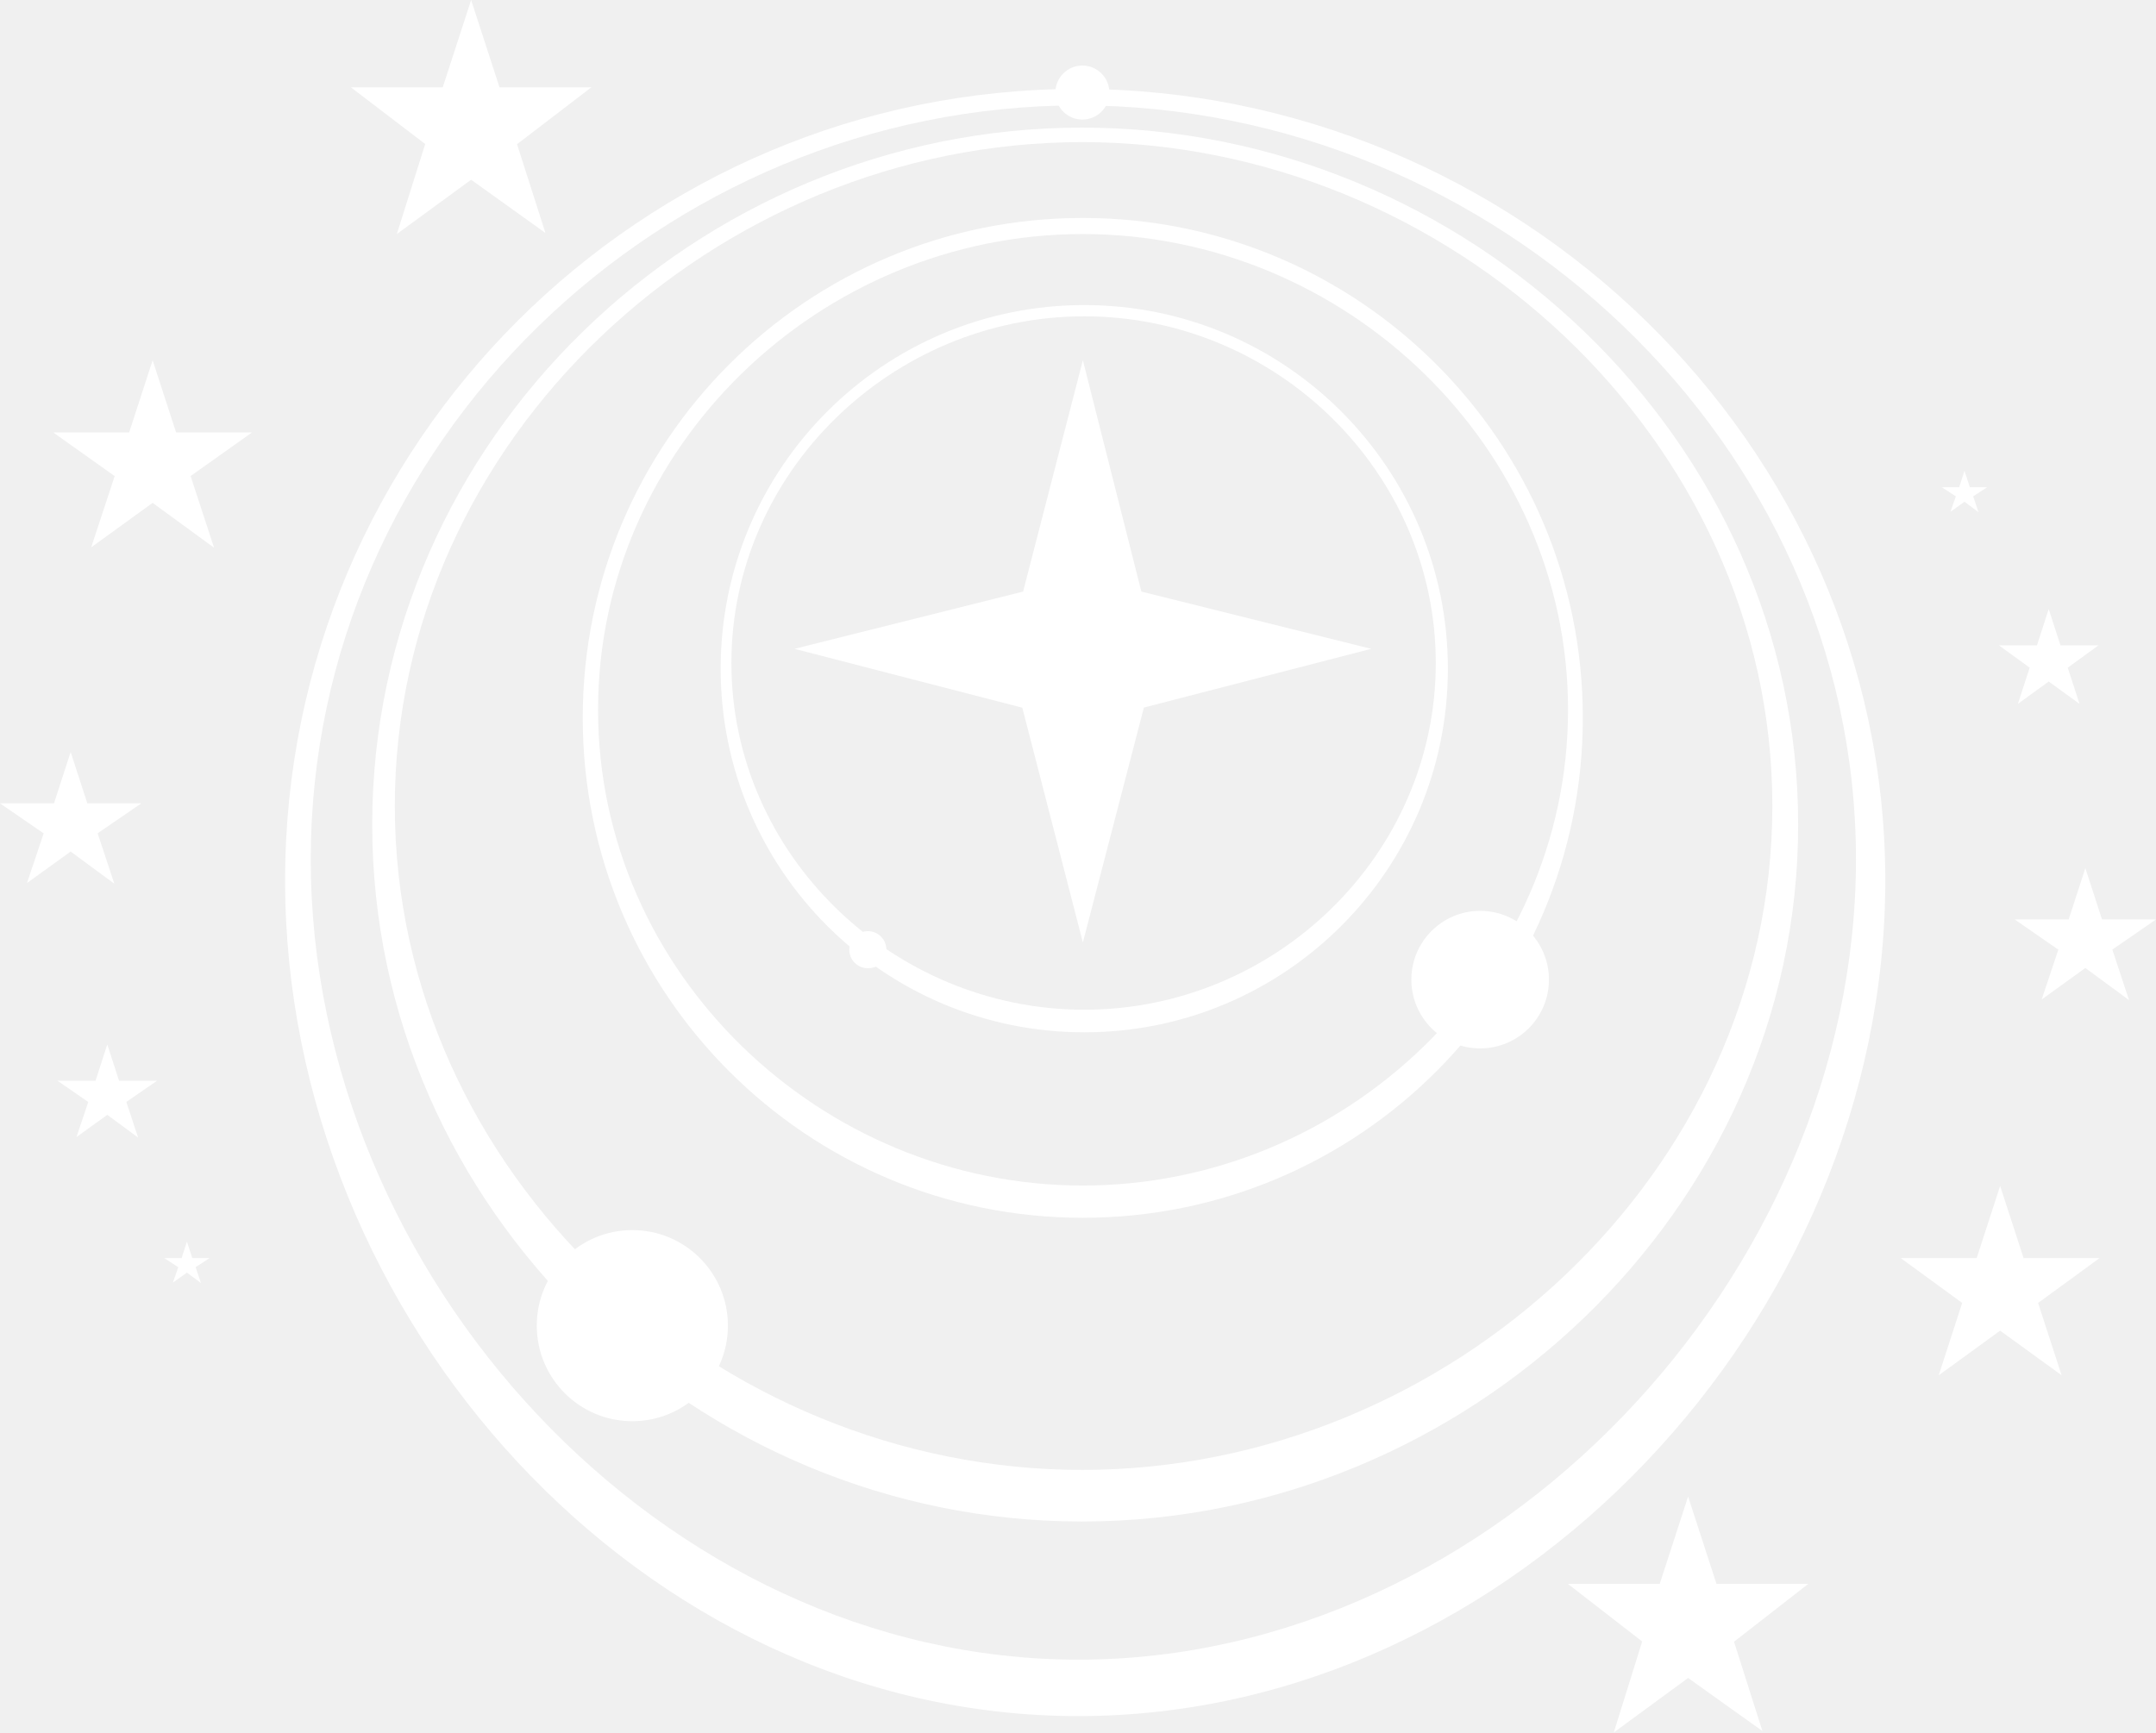
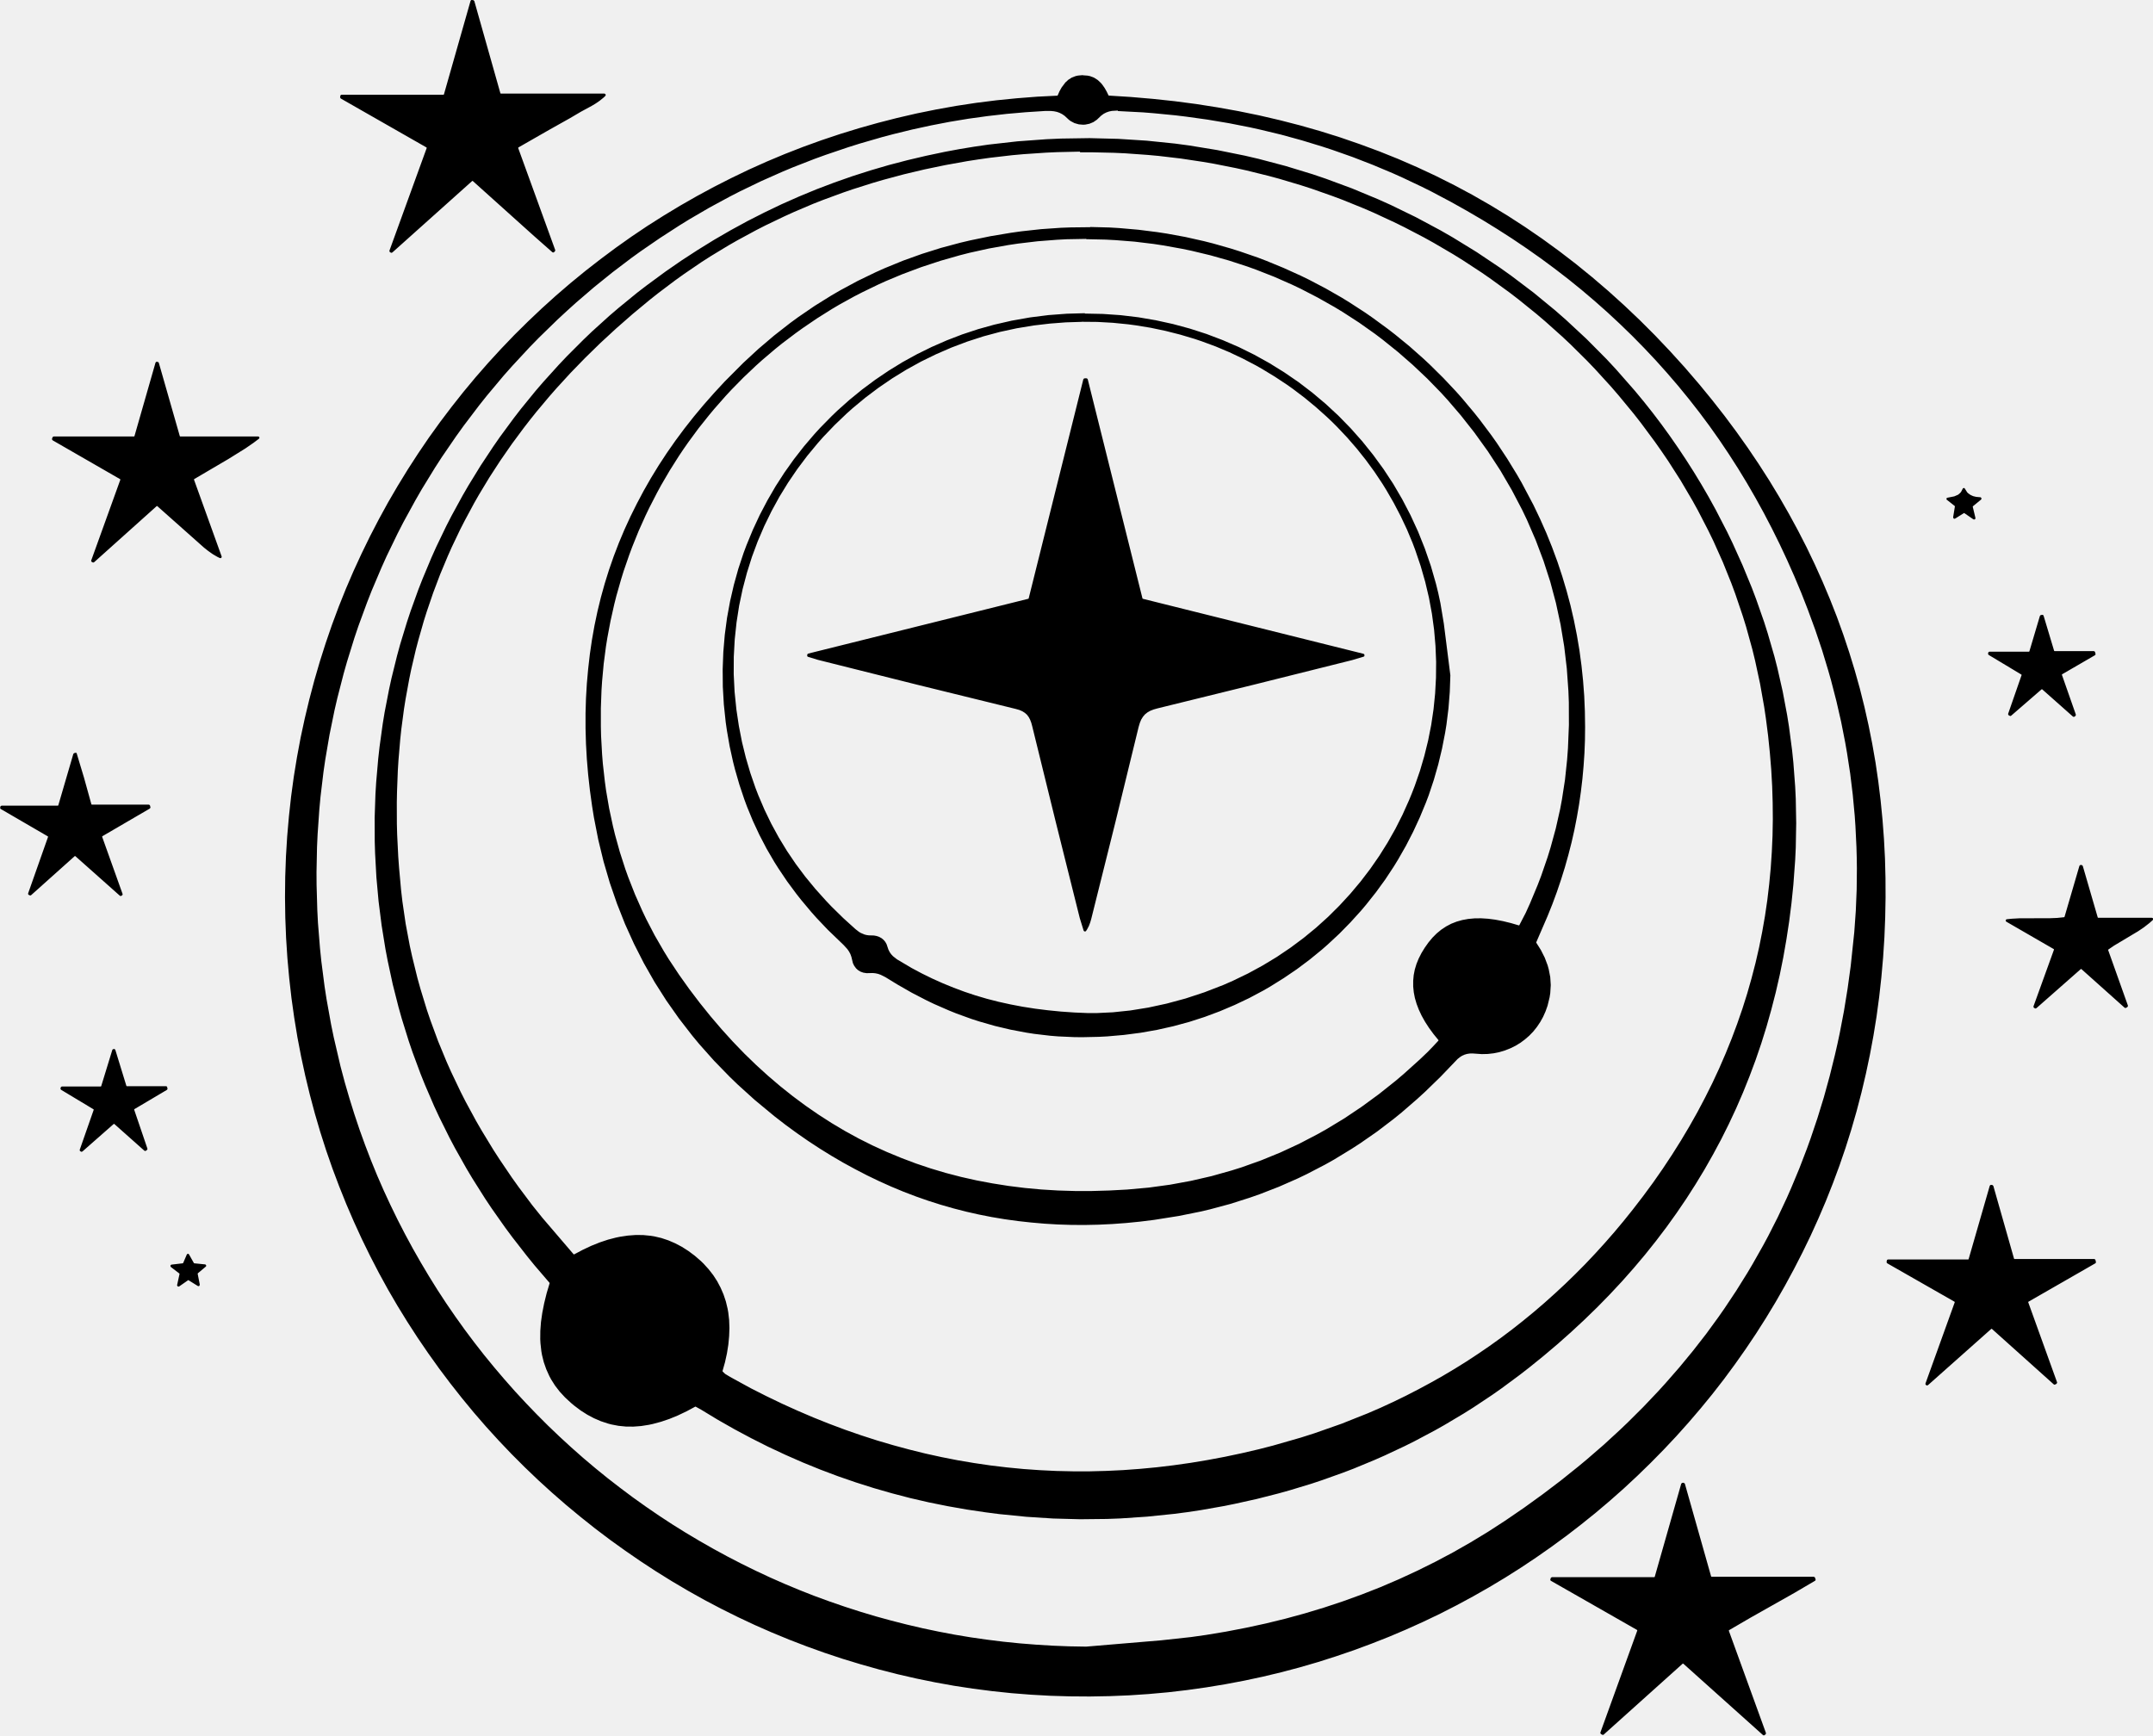
- <svg xmlns="http://www.w3.org/2000/svg" version="1.1" id="Federation_logo" x="0px" y="0px" width="668.303px" height="537.143px" viewBox="147.617 233.925 668.303 537.143" enable-background="new 147.617 233.925 668.303 537.143" xml:space="preserve">
-   <g id="Ring">
- </g>
-   <g id="Layer_8">
- </g>
-   <g id="Inner_ring_1_">
-     <circle fill="#FFFFFF" cx="606.425" cy="537.658" r="21.323" />
-     <polygon fill="#FFFFFF" points="293.653,233.925 302.45,261 330.919,261 307.887,278.633 316.686,306.158 293.653,289.648    270.62,306.495 279.419,278.576 256.386,261 284.856,261  " />
-     <polygon fill="#FFFFFF" points="194.928,345.613 202.2,368 225.741,368 206.697,381.52 213.972,403.746 194.928,389.833    175.885,403.627 183.16,381.54 164.116,368 187.656,368  " />
-     <polygon fill="#FFFFFF" points="169.518,467.087 174.688,483 191.42,483 177.885,492.283 183.055,507.918 169.518,497.947    155.982,507.711 161.153,492.317 147.617,483 164.35,483  " />
-     <polygon fill="#FFFFFF" points="180.873,557.774 184.52,569 196.323,569 186.774,575.57 190.421,586.608 180.873,579.579    171.325,586.47 174.972,575.593 165.423,569 177.227,569  " />
-     <polygon fill="#FFFFFF" points="205.562,618.892 207.221,624 212.592,624 208.247,626.801 209.907,631.729 205.562,628.483    201.217,631.597 202.877,626.823 198.532,624 203.903,624  " />
-     <polygon fill="#FFFFFF" points="756.563,379.892 758.221,385 763.592,385 759.247,387.801 760.906,392.729 756.563,389.483    752.217,392.597 753.877,387.823 749.532,385 754.903,385  " />
-     <g id="Ring_copy">
-       <path fill="#FFFFFF" d="M483.25,301.5c-85.6,0-155,69.4-155,155c0,85.6,69.4,155,155,155s155-69.4,155-155    C638.25,370.9,568.85,301.5,483.25,301.5z M483.25,601.5C401.79,601.5,333,535.46,333,454c0-81.47,68.79-147.51,150.25-147.51    S633.67,372.53,633.67,454C633.67,535.46,564.71,601.5,483.25,601.5z" />
-     </g>
-     <polygon fill="#FFFFFF" points="670.885,697.925 679.68,725 708.15,725 685.117,742.938 693.916,770.616 670.885,754.182    647.852,771.067 656.65,742.862 633.617,725 662.088,725  " />
-     <polygon fill="#FFFFFF" points="767.607,601.614 774.881,624 798.42,624 779.377,637.897 786.651,660.313 767.607,646.494    748.564,660.336 755.84,637.894 736.797,624 760.336,624  " />
-     <polygon fill="#FFFFFF" points="794.019,503.087 799.188,519 815.92,519 802.385,528.339 807.555,544.001 794.019,534.045    780.482,543.815 785.653,528.369 772.117,519 788.85,519  " />
-     <polygon fill="#FFFFFF" points="782.664,422.774 786.311,434 798.114,434 788.565,440.938 792.212,452.159 782.664,445.222    773.116,452.158 776.763,440.937 767.214,434 779.018,434  " />
-   </g>
-   <g id="Outer_ring">
-     <circle fill="#FFFFFF" cx="343.625" cy="644.941" r="29.625" />
-     <polygon fill="#FFFFFF" points="464.508,453.348 393.903,435.096 464.75,417.345 483.277,345.613 501.405,417.345 572.651,435.096    502.193,453.302 483.277,526.126  " />
-     <path fill="#FFFFFF" d="M483,273.49c-119.34,0-220,96.75-220,216.09s100.66,216.09,220,216.09s222-96.75,222-216.09   S602.34,273.49,483,273.49z M483.05,689.67C369.36,689.67,270,597.51,270,483.83c0-113.69,99.36-205.84,213.05-205.84   C596.73,277.99,697,370.14,697,483.83C697,597.51,596.73,689.67,483.05,689.67z" />
-     <path fill="#FFFFFF" d="M481.86,261.49c-135.541,0-245.87,109.88-245.87,245.43S346.32,766,481.86,766   c135.55,0,250.148-123.53,250.148-259.08S617.41,261.49,481.86,261.49z M481.92,748.5c-129.12,0-237.98-118.99-237.98-248.11   c0-129.12,108.86-233.79,237.98-233.79s241,104.67,241,233.79C722.92,629.51,611.04,748.5,481.92,748.5z" />
-     <circle fill="#FFFFFF" cx="483.125" cy="262.625" r="8.375" />
-   </g>
-   <g id="Innermost_ring">
-     <path fill="#FFFFFF" d="M422.375,528.375c0-3.176-2.574-5.75-5.75-5.75s-5.75,2.574-5.75,5.75s2.574,5.75,5.75,5.75   C421.052,534.125,422.375,530.299,422.375,528.375z" />
-     <path fill="#FFFFFF" d="M483.71,328.51c-62.25,0-112.71,50.47-112.71,112.74c0,62.27,50.46,112.74,112.71,112.74   s112.71-50.471,112.71-112.74C596.42,378.98,545.96,328.51,483.71,328.51z M483.71,546.99c-59.35,0-109.38-48.12-109.38-107.49   S424.36,332,483.71,332s108.96,48.13,108.96,107.5S543.06,546.99,483.71,546.99z" />
+ <svg xmlns="http://www.w3.org/2000/svg" width="1482.9px" height="1195.45px" viewBox="0 0 1482.9 1195.45">
+   <defs />
+   <g>
+     <path stroke="none" fill="#000000" d="M1159.75 1021.35 L1159.6 1021.45 1160.15 1021.65 1160.5 1022.15 1178.55 1085.9 1178.8 1086.1 1249.25 1086.1 1250 1086.5 1250.5 1087.85 1250.5 1088.45 1250.1 1088.9 1235.8 1097.3 1205.7 1114.3 1190.85 1122.95 1190.75 1123.3 1216.3 1193.7 1216.2 1194.55 1215.15 1195.35 1214.55 1195.35 1214.25 1195.15 1159.35 1145.95 1159 1145.95 1104.55 1194.85 1103.95 1195.1 1102.7 1194.5 1102.25 1193.8 1102.3 1193.35 1127.7 1123.15 1127.6 1122.8 1068.2 1088.9 1067.9 1088.6 1067.75 1088.2 1068.2 1086.75 1068.95 1086.4 1139.45 1086.4 1139.7 1086.2 1157.95 1022.1 1158.5 1021.45 1159.75 1021.35 M745.8 51.75 L745.75 51.85 749.15 52.1 750.8 52.45 753.55 53.5 756.05 55.1 758.1 57 759.1 58.15 760.8 60.55 762.3 63.2 763.5 65.7 763.75 65.85 778.85 66.8 794 68.1 809 69.7 823.85 71.65 838.5 73.95 853 76.55 867.35 79.5 881.55 82.8 895.55 86.4 909.4 90.35 923.1 94.65 936.6 99.3 949.95 104.25 963.15 109.55 976.15 115.2 989 121.2 1001.65 127.55 1014.15 134.25 1026.45 141.3 1038.6 148.7 1050.55 156.45 1062.35 164.55 1073.95 173 1085.4 181.8 1096.65 190.95 1107.75 200.45 1118.65 210.3 1129.4 220.5 1139.95 231.05 1150.3 241.95 1160.5 253.2 1170.5 264.85 1179.3 275.6 1187.8 286.45 1195.95 297.4 1203.8 308.45 1211.35 319.65 1218.6 330.95 1225.5 342.35 1232.1 353.85 1238.4 365.45 1244.4 377.15 1250.05 388.95 1255.4 400.85 1260.45 412.85 1265.2 424.95 1269.6 437.15 1273.7 449.45 1277.5 461.85 1281 474.35 1284.15 486.95 1287 499.65 1289.55 512.45 1291.8 525.35 1293.7 538.35 1295.3 551.45 1296.6 564.65 1297.6 577.95 1298.3 591.35 1298.65 604.85 1298.7 618.4 1298.45 632.05 1297.9 645.8 1297 659.65 1295.8 673.25 1294.3 686.75 1292.5 700.15 1290.35 713.45 1287.9 726.6 1285.15 739.65 1282.1 752.6 1278.75 765.4 1275.1 778.1 1271.15 790.65 1266.9 803.05 1262.35 815.3 1257.55 827.4 1252.45 839.35 1247.1 851.15 1241.45 862.8 1235.55 874.3 1229.4 885.65 1223 896.85 1216.35 907.85 1209.45 918.7 1202.3 929.35 1194.9 939.85 1187.3 950.15 1179.45 960.25 1171.35 970.15 1163.05 979.85 1154.55 989.35 1145.8 998.65 1136.85 1007.75 1127.7 1016.65 1118.35 1025.35 1108.8 1033.8 1099.05 1042.05 1089.1 1050.05 1079 1057.85 1068.7 1065.4 1058.2 1072.75 1047.55 1079.85 1036.75 1086.7 1025.75 1093.3 1014.6 1099.65 1003.3 1105.75 991.85 1111.6 980.25 1117.15 968.5 1122.45 956.6 1127.5 944.55 1132.25 932.4 1136.75 920.1 1140.95 907.7 1144.9 895.15 1148.55 882.5 1151.9 869.75 1154.95 856.9 1157.7 843.95 1160.15 830.9 1162.3 817.75 1164.15 804.5 1165.7 791.15 1166.9 777.7 1167.8 764.2 1168.35 750.6 1168.6 736.95 1168.5 723.45 1168.1 710 1167.35 696.65 1166.3 683.35 1164.9 670.15 1163.2 657.05 1161.2 644 1158.85 631.05 1156.2 618.2 1153.25 605.5 1150 592.9 1146.45 580.4 1142.65 568.05 1138.55 555.8 1134.15 543.7 1129.5 531.7 1124.55 519.85 1119.35 508.15 1113.85 496.6 1108.1 485.2 1102.1 473.95 1095.8 462.85 1089.25 451.9 1082.45 441.15 1075.4 430.55 1068.1 420.1 1060.6 409.85 1052.85 399.8 1044.85 389.9 1036.65 380.2 1028.2 370.7 1019.55 361.4 1010.65 352.3 1001.55 343.45 992.25 334.8 982.75 326.35 973 318.15 963.05 310.15 952.9 302.4 942.6 294.9 932.1 287.6 921.4 280.55 910.5 273.75 899.45 267.2 888.2 260.95 876.8 254.95 865.2 249.2 853.45 243.75 841.55 238.55 829.5 233.65 817.3 229 804.95 224.65 792.45 220.6 779.8 216.85 767 213.4 754.05 210.25 741 207.4 727.8 204.85 714.5 202.65 701.05 200.75 687.5 199.2 673.8 197.95 660 197.05 646.1 196.5 632.1 196.3 618 196.45 603.95 196.95 590 197.8 576.15 199 562.35 200.5 548.65 202.35 535.05 204.55 521.55 207.05 508.15 209.9 494.9 213.05 481.75 216.5 468.7 220.25 455.8 224.3 443.05 228.65 430.4 233.3 417.9 238.25 405.55 243.5 393.35 249.05 381.3 254.85 369.4 260.95 357.65 267.3 346.05 273.95 334.65 280.85 323.4 288 312.35 295.4 301.45 303.1 290.75 311.05 280.25 319.2 269.95 327.6 259.85 336.25 249.95 345.15 240.25 354.25 230.75 363.6 221.5 373.15 212.45 382.95 203.6 392.95 195 403.15 186.65 413.55 178.55 424.15 170.65 434.95 163 445.95 155.6 457.15 148.5 468.5 141.65 480.05 135.05 491.8 128.7 503.7 122.65 515.75 116.85 528 111.35 540.4 106.15 552.95 101.25 565.65 96.65 578.5 92.35 591.5 88.35 604.65 84.65 617.9 81.25 631.3 78.15 644.85 75.4 658.5 72.95 672.3 70.85 686.2 69.1 700.2 67.7 714.3 66.6 728.25 65.9 728.5 65.7 729.7 62.95 731.2 60.25 733.75 56.85 735.8 54.95 738.25 53.4 740.9 52.4 742.5 52.05 745.8 51.75 M770 76.5 L769.85 76.15 765.8 76.4 763.85 76.8 762 77.45 760.15 78.4 758.45 79.65 755.5 82.45 753.1 84.1 750.35 85.25 747.35 85.85 745.85 85.9 743 85.65 740.05 84.8 737.4 83.4 736.2 82.5 733.35 79.85 731.55 78.6 729.75 77.7 727.9 77.05 725.95 76.65 723.95 76.45 719.7 76.45 706.5 77.3 693.35 78.45 680.25 79.95 667.2 81.75 654.2 83.9 641.25 86.4 628.35 89.2 615.5 92.35 607.55 94.45 591.85 99 584.1 101.45 568.75 106.65 561.15 109.4 546.15 115.25 538.75 118.35 524.1 124.85 509.7 131.8 502.6 135.45 488.55 143.05 474.75 151.1 467.95 155.3 454.5 164 441.25 173.1 434.75 177.8 421.9 187.55 409.25 197.75 396.85 208.4 390.75 213.9 384.1 220.05 371.2 232.6 364.95 239 352.8 252.1 346.9 258.75 335.5 272.35 330 279.25 319.35 293.3 314.2 300.45 304.3 314.9 299.55 322.25 290.45 337.1 286.1 344.65 277.75 359.9 273.8 367.6 266.25 383.2 262.7 391.1 255.95 407 252.8 415.05 246.85 431.25 244.1 439.4 239 455.85 236.65 464.15 232.35 480.85 230.4 489.25 226.95 506.15 224.05 523.15 222.8 531.7 220.75 548.85 219.95 557.45 218.75 574.75 218.35 583.4 218 600.8 218.05 609.5 218.55 626.95 219 635.7 220.4 653.2 221.3 661.95 223.55 679.45 224.9 688.2 228.05 705.7 229.85 714.45 234.5 734.4 237.45 745.5 240.65 756.5 244.05 767.4 247.65 778.15 251.5 788.8 255.55 799.35 259.8 809.75 264.3 820.05 269 830.2 273.9 840.25 279 850.15 284.3 859.95 289.8 869.6 295.45 879.1 301.3 888.5 307.35 897.75 313.6 906.85 320 915.8 326.6 924.6 333.35 933.25 340.3 941.75 347.4 950.1 354.65 958.3 362.1 966.35 369.7 974.25 377.45 982 385.35 989.55 393.4 996.95 401.6 1004.2 409.95 1011.25 418.45 1018.15 427.1 1024.85 435.85 1031.4 444.75 1037.75 453.8 1043.95 462.95 1049.95 472.25 1055.75 481.65 1061.35 491.2 1066.8 500.85 1072.05 510.6 1077.1 520.45 1081.95 530.4 1086.6 540.5 1091.05 550.7 1095.3 561 1099.35 571.4 1103.15 581.85 1106.75 592.4 1110.15 603.05 1113.35 613.8 1116.3 624.6 1119.05 635.5 1121.6 646.45 1123.9 657.5 1126 668.6 1127.85 679.8 1129.45 691.05 1130.85 702.35 1132 713.7 1132.9 725.1 1133.6 736.55 1134.05 748.1 1134.25 799.8 1129.9 820.4 1127.65 830.65 1126.2 844.5 1123.9 858.25 1121.25 871.85 1118.3 885.35 1115 898.7 1111.35 911.95 1107.35 925.05 1103 938 1098.3 950.85 1093.25 963.55 1087.8 976.1 1082 988.5 1075.85 1000.75 1069.35 1012.85 1062.45 1024.8 1055.2 1036.6 1047.55 1049.75 1038.55 1062.55 1029.3 1075 1019.85 1087.1 1010.15 1093 1005.25 1104.55 995.25 1115.7 985 1121.15 979.8 1131.75 969.25 1142 958.45 1147 952.95 1156.7 941.85 1166.05 930.5 1175.05 918.95 1183.65 907.15 1187.8 901.2 1195.85 889.1 1203.55 876.75 1207.25 870.5 1214.4 857.85 1217.85 851.45 1224.45 838.45 1230.65 825.25 1233.6 818.55 1239.25 805 1244.55 791.2 1247.05 784.25 1251.8 770.15 1256.2 755.85 1260.2 741.3 1263.85 726.55 1265.55 719.1 1267.15 711.6 1270.05 696.4 1272.55 681 1274.7 665.35 1277.15 642.1 1278.2 627.4 1278.8 612.75 1278.95 598.15 1278.85 590.85 1278.65 583.55 1277.95 569.05 1277.45 561.8 1276.1 547.35 1274.35 532.95 1272.15 518.6 1270.9 511.45 1268.1 497.2 1264.85 483 1261.2 468.85 1259.2 461.8 1254.95 447.75 1250.25 433.8 1245.15 419.9 1240.65 408.4 1235.9 397.05 1230.95 385.9 1225.8 374.9 1220.45 364.1 1214.9 353.45 1209.15 343 1203.2 332.7 1197.05 322.6 1190.7 312.7 1184.15 302.95 1177.4 293.4 1170.4 284 1163.2 274.8 1155.8 265.75 1148.2 256.9 1140.4 248.2 1132.4 239.7 1124.2 231.35 1115.8 223.2 1107.2 215.2 1098.4 207.4 1089.4 199.75 1080.2 192.3 1070.8 185.05 1061.2 177.95 1051.4 171.05 1041.4 164.3 1031.2 157.75 1020.8 151.35 1010.2 145.15 999.4 139.1 986.1 132.05 979.4 128.7 965.9 122.3 959.1 119.25 945.4 113.5 931.6 108.15 917.7 103.25 910.7 100.95 896.6 96.65 882.4 92.75 868.05 89.3 860.85 87.7 846.35 84.85 831.75 82.4 817.05 80.35 809.65 79.45 794.75 78 787.25 77.4 770 76.5 M750.5 95.15 L750.45 95.15 770.2 95.65 789.8 96.9 809.3 98.9 819 100.2 838.25 103.35 857.3 107.2 866.75 109.4 885.5 114.35 904 120 913.15 123.1 931.25 129.8 949.05 137.2 957.85 141.15 975.2 149.6 992.2 158.7 1000.55 163.5 1017 173.6 1033.05 184.35 1040.9 189.95 1056.3 201.6 1071.25 213.9 1078.55 220.3 1092.75 233.5 1106.45 247.3 1113.1 254.45 1126 269.15 1132.25 276.7 1138.35 284.4 1144.3 292.25 1150.1 300.25 1155.75 308.4 1161.25 316.65 1166.6 325.05 1171.8 333.6 1176.85 342.3 1181.7 351.1 1189.55 366.3 1193.25 373.95 1200.2 389.35 1206.6 404.9 1209.55 412.7 1215.05 428.4 1217.55 436.3 1222.15 452.2 1224.2 460.2 1227.85 476.3 1230.9 492.5 1232.2 500.65 1234.35 517.05 1235.2 525.3 1236.45 541.9 1236.85 550.25 1237.15 567 1236.85 583.85 1236.45 592.35 1235.2 609.4 1233.9 622.15 1232.3 634.75 1230.4 647.2 1228.25 659.5 1225.8 671.65 1223.05 683.65 1220 695.5 1216.7 707.2 1213.1 718.75 1209.2 730.15 1205 741.4 1200.55 752.5 1195.8 763.45 1190.75 774.25 1185.45 784.85 1179.85 795.3 1174 805.6 1167.85 815.75 1161.45 825.75 1154.75 835.6 1147.8 845.3 1140.55 854.85 1133.05 864.25 1125.25 873.5 1117.2 882.6 1108.85 891.55 1100.25 900.35 1091.35 909 1082.2 917.5 1072.8 925.85 1063.1 934.05 1053.15 942.1 1046.9 946.95 1034.2 956.35 1027.8 960.85 1014.8 969.5 1008.2 973.65 994.85 981.6 988.1 985.4 974.45 992.65 967.55 996.1 953.6 1002.65 946.55 1005.75 932.3 1011.65 925.1 1014.4 910.55 1019.6 903.2 1022.05 888.35 1026.55 880.85 1028.65 865.75 1032.5 850.45 1035.9 842.75 1037.45 827.15 1040.2 817.9 1041.6 808.65 1042.8 790.15 1044.7 771.65 1045.95 762.4 1046.3 743.9 1046.5 725.35 1046 706.8 1044.8 688.25 1042.95 678.95 1041.75 665.8 1039.8 652.75 1037.5 639.85 1034.9 627.05 1031.95 614.4 1028.65 601.85 1025.05 589.4 1021.1 577.1 1016.85 564.9 1012.25 552.85 1007.35 540.9 1002.1 529.05 996.55 517.35 990.65 505.75 984.45 494.25 977.9 482.95 971.05 479.15 968.95 478.85 968.95 472.9 972.15 466.9 975 461.05 977.4 455.3 979.35 449.7 980.85 446.95 981.45 441.55 982.3 436.25 982.7 431.05 982.65 426 982.15 421.05 981.2 418.6 980.55 413.8 978.95 409.05 976.9 404.45 974.45 399.9 971.55 395.45 968.2 393.25 966.35 389.15 962.55 385.5 958.6 382.3 954.45 379.55 950.1 378.35 947.85 376.25 943.2 374.55 938.35 373.3 933.3 372.85 930.7 372.25 925.3 372.1 922.5 372.15 916.7 372.6 910.65 373.5 904.35 374.8 897.75 376.5 890.85 378.55 883.95 378.5 883.65 368.25 871.7 363 865.25 352.85 852.2 347.95 845.6 338.55 832.25 334.05 825.5 325.4 811.8 321.25 804.85 313.35 790.8 309.6 783.7 302.45 769.3 299.05 762 292.7 747.25 289.7 739.8 284.1 724.7 281.5 717.05 276.7 701.6 274.5 693.8 270.5 678 267.05 661.95 265.5 653.85 262.85 637.45 260.75 620.85 259.25 604.3 258.35 587.8 258.1 579.6 258.05 563.2 258.6 546.9 259.1 538.8 260.5 522.65 261.4 514.6 263.6 498.65 264.9 490.7 267.95 474.95 269.65 467.15 273.5 451.6 275.6 443.9 280.25 428.65 282.75 421.1 288.15 406.1 291.05 398.7 297.2 384 300.45 376.75 307.35 362.4 311 355.3 318.65 341.3 322.65 334.4 331 320.8 339.8 307.5 344.35 300.95 353.85 288.05 358.75 281.7 368.9 269.25 374.15 263.15 384.95 251.2 390.5 245.35 401.95 233.9 407.8 228.3 419.85 217.4 426.05 212.1 438.7 201.75 445.2 196.75 458.45 187 469.45 179.4 480.6 172.15 491.85 165.2 503.25 158.6 514.8 152.3 526.5 146.35 538.3 140.7 550.25 135.4 562.35 130.4 574.6 125.75 587 121.4 599.5 117.4 612.15 113.7 624.95 110.35 637.9 107.3 650.95 104.55 660.9 102.7 670.9 101.05 680.9 99.6 700.85 97.35 720.75 95.9 730.7 95.45 750.5 95.15 M744 104.9 L743.7 104.45 728.2 104.8 720.45 105.15 704.95 106.2 697.2 106.9 681.7 108.7 673.95 109.8 666.2 111 651.2 113.7 636.75 116.7 622.45 120.1 608.3 123.9 601.3 125.95 587.4 130.35 580.55 132.7 566.95 137.7 560.2 140.35 546.9 146 540.3 149 527.25 155.25 520.8 158.55 508.05 165.45 501.75 169.05 489.3 176.6 483.15 180.55 471.05 188.8 465.05 193.1 453.25 202 447.45 206.6 435.75 216.3 424.45 226.2 413.55 236.25 403.05 246.5 392.95 256.9 383.25 267.5 378.55 272.85 369.45 283.7 365.05 289.2 360.75 294.75 352.45 305.95 344.55 317.35 337.05 328.9 329.95 340.65 326.55 346.6 320.1 358.6 317 364.65 311.15 376.9 308.4 383.1 303.15 395.65 298.35 408.35 293.95 421.25 291.9 427.75 288.15 440.9 286.4 447.55 283.25 461 281.85 467.8 279.35 481.5 278.25 488.4 276.4 502.4 275.65 509.45 274.45 523.7 274 530.9 273.45 545.4 273.3 552.75 273.35 567.55 273.55 575 274.3 590.05 274.85 597.65 276.25 613.1 277.15 620.9 279.4 636.3 282.25 651.5 283.9 659 287.55 673.85 289.6 681.2 294.05 695.75 296.5 702.95 301.75 717.2 307.55 731.25 310.65 738.2 317.2 751.95 320.65 758.75 327.95 772.2 331.8 778.85 339.8 792 344 798.5 352.7 811.35 357.25 817.7 366.65 830.25 373.65 838.95 395.1 864 395.45 864.05 401.3 860.95 407.25 858.15 413.1 855.8 418.8 853.9 424.4 852.45 427.15 851.9 432.5 851.1 437.9 850.7 443.05 850.75 448.15 851.25 450.65 851.65 455.55 852.8 460.35 854.4 465.1 856.45 469.65 858.85 474.2 861.75 478.6 865.05 482.7 868.6 484.6 870.45 488.05 874.25 491.25 878.35 494 882.6 496.35 887.05 498.35 891.7 499.95 896.5 501.15 901.5 501.6 904.05 502.2 909.25 502.4 914.8 502.2 920.4 501.65 926.2 500.7 932.2 499.35 938.35 497.65 944.4 497.7 944.7 499.4 946.35 502.85 948.45 517.1 956.25 527.85 961.7 538.65 966.9 549.5 971.8 560.35 976.45 571.25 980.8 582.2 984.9 593.15 988.7 604.15 992.25 615.2 995.5 626.3 998.5 637.4 1001.25 648.55 1003.7 659.75 1005.9 671 1007.8 682.25 1009.45 693.55 1010.8 704.9 1011.9 716.25 1012.7 727.65 1013.25 739.1 1013.5 750.55 1013.5 762.05 1013.2 773.6 1012.65 785.2 1011.8 796.8 1010.7 808.45 1009.3 820.1 1007.65 831.8 1005.7 843.55 1003.5 855.35 1001 867.15 998.25 876.85 995.75 896 990.25 905.4 987.25 923.9 980.75 942 973.55 950.9 969.7 959.65 965.65 968.3 961.45 976.85 957.05 985.3 952.5 993.65 947.8 1001.9 942.9 1010 937.85 1018 932.6 1025.9 927.2 1033.7 921.6 1041.35 915.85 1048.9 909.9 1056.35 903.8 1063.7 897.5 1070.9 891.05 1078 884.45 1085 877.65 1091.9 870.7 1098.65 863.55 1105.3 856.25 1111.85 848.75 1118.25 841.1 1124.55 833.25 1131.75 823.9 1138.7 814.45 1145.35 804.9 1151.7 795.3 1157.8 785.6 1163.6 775.85 1169.15 766 1174.4 756.05 1179.4 746.05 1184.1 735.95 1188.5 725.8 1192.65 715.55 1196.5 705.25 1200.1 694.85 1203.4 684.4 1206.4 673.85 1209.15 663.25 1211.6 652.55 1213.75 641.8 1215.65 630.95 1217.25 620.05 1218.55 609.05 1219.6 598 1220.35 586.85 1220.85 575.65 1221.05 564.35 1220.95 553 1220.6 541.55 1219.95 530.05 1219 518.45 1217.8 506.8 1216.3 495.05 1215.1 486.95 1212.25 470.9 1208.85 455.1 1206.95 447.3 1202.7 431.9 1200.35 424.3 1195.25 409.25 1192.5 401.8 1186.6 387.15 1180.15 372.75 1176.7 365.65 1169.45 351.6 1165.6 344.65 1157.55 330.95 1148.95 317.5 1144.45 310.9 1139.85 304.35 1130.25 291.4 1125.25 285 1114.9 272.45 1109.55 266.25 1098.7 254.35 1093.15 248.55 1081.8 237.3 1076 231.85 1064.2 221.3 1058.2 216.2 1045.95 206.3 1039.7 201.5 1027.05 192.3 1020.65 187.85 1007.6 179.3 1001 175.2 987.6 167.35 980.85 163.6 967.15 156.45 960.2 153.05 946.2 146.55 939.15 143.5 924.85 137.7 917.65 135 903.15 129.9 895.85 127.55 881.1 123.15 873.7 121.15 858.75 117.45 851.25 115.8 836.15 112.8 828.55 111.5 813.3 109.2 798 107.4 790.3 106.7 774.9 105.6 767.2 105.25 751.75 104.9 744 104.9 M1371.35 816.15 L1372.45 816.35 1372.95 816.95 1387.2 867.05 1387.45 867.25 1442.45 867.25 1443.2 867.65 1443.65 869.6 1443.2 870.2 1397.05 896.7 1396.95 897 1416.8 952.1 1416.85 952.55 1416.4 953.25 1415.15 953.85 1414.55 953.6 1371.9 915.35 1371.55 915.35 1327.95 954.1 1327.35 954.35 1326.9 954.25 1326.3 953.8 1326.15 953.4 1326.2 952.95 1346.35 897.05 1346.25 896.7 1299.85 870.2 1299.4 869.6 1299.55 868.3 1299.85 867.75 1300.45 867.55 1355.65 867.55 1355.9 867.35 1370.45 816.85 1370.8 816.35 1371.35 816.15 M129.5 863.65 L129.4 863.6 129.85 863.75 130.2 864.1 133.55 870.05 133.8 870.2 141.2 870.95 141.55 871.05 142 871.55 141.95 872.3 136.25 877.1 136.15 877.4 137.6 884.85 137.4 885.6 137.1 885.85 136.7 885.95 136.2 885.8 129.85 881.85 129.55 881.85 123.45 886.1 122.9 886.25 122.5 886.15 122 885.55 122 885.15 123.65 877.55 123.55 877.25 117.7 872.75 117.45 872.45 117.4 871.7 117.85 871.2 118.2 871.1 125.9 870.2 126.15 870 128.65 864.2 128.95 863.8 129.5 863.65 M750.9 156.5 L750.8 156.35 764.2 156.7 770.85 157.1 784.05 158.25 797.15 159.9 803.65 160.9 816.5 163.25 829.2 166.1 835.5 167.7 847.95 171.25 854.1 173.2 866.3 177.4 872.3 179.7 884.2 184.6 895.9 189.9 901.65 192.7 913 198.65 924.1 205 929.55 208.35 940.25 215.3 945.5 218.95 955.8 226.5 960.85 230.4 970.75 238.5 980.35 247 985 251.35 994.1 260.35 1002.9 269.7 1007.15 274.5 1015.4 284.35 1019.4 289.4 1027.15 299.75 1030.9 305.05 1038.05 315.85 1044.85 326.95 1048.1 332.6 1056.2 347.9 1060.8 357.55 1065.1 367.25 1069.05 377.05 1072.7 386.95 1076 396.9 1079 406.95 1081.7 417.05 1084.05 427.25 1086.1 437.55 1087.85 447.9 1089.25 458.35 1090.35 468.85 1091.15 479.45 1091.6 490.1 1091.75 500.85 1091.65 509.85 1091.3 518.8 1090.7 527.7 1089.9 536.55 1088.85 545.35 1087.6 554.1 1086.1 562.85 1084.4 571.55 1082.45 580.2 1080.25 588.8 1077.85 597.35 1075.2 605.85 1072.35 614.3 1069.25 622.7 1065.9 631.05 1058.1 649.1 1058.15 649.4 1061.3 654.4 1063.95 659.65 1065.95 664.95 1066.7 667.65 1067.75 673.05 1068.1 678.55 1067.75 684.15 1067.3 687 1065.9 692.75 1064.5 696.7 1062.8 700.5 1060.85 704 1058.6 707.35 1056.05 710.55 1053.3 713.4 1050.3 716 1047.2 718.3 1043.85 720.35 1040.3 722.1 1036.5 723.6 1032.65 724.75 1028.7 725.55 1024.75 726 1020.6 726.1 1014.2 725.65 1012.2 725.7 1010.35 726 1008.65 726.5 1007 727.25 1005.45 728.25 1003.9 729.5 992.15 741.75 981.65 751.95 976.3 756.85 965.4 766.3 959.85 770.8 948.5 779.45 936.85 787.55 930.9 791.4 918.85 798.75 912.7 802.2 900.2 808.7 893.85 811.75 880.9 817.45 867.65 822.6 860.95 824.95 847.3 829.3 833.35 833.05 826.25 834.7 811.85 837.6 794.85 840.3 785.2 841.5 775.6 842.45 766.05 843.15 756.6 843.6 747.2 843.8 737.85 843.75 728.55 843.45 719.35 842.9 710.2 842.1 701.1 841.1 692.05 839.85 683.1 838.35 674.2 836.6 665.35 834.6 656.6 832.35 647.9 829.85 639.25 827.1 630.7 824.1 622.2 820.85 613.8 817.35 605.45 813.6 597.15 809.6 588.95 805.35 580.8 800.9 572.75 796.2 564.75 791.25 556.8 786.05 548.95 780.6 541.15 774.9 533.45 768.95 519.8 757.65 508.2 747.15 502.6 741.75 491.85 730.7 481.7 719.3 476.85 713.45 467.6 701.5 458.95 689.2 450.9 676.55 443.5 663.55 436.7 650.2 430.5 636.5 424.95 622.45 420 608.1 415.7 593.4 412.05 578.35 409.05 563 407.8 555.2 406.3 544.35 405.1 533.6 404.2 522.9 403.6 512.3 403.3 501.8 403.3 491.4 403.6 481.1 404.2 470.9 405.1 460.8 406.25 450.75 407.7 440.8 409.45 430.95 411.5 421.2 413.85 411.55 416.5 402 419.45 392.55 422.7 383.2 426.25 373.95 430.1 364.8 434.25 355.75 438.7 346.8 443.4 337.95 448.4 329.2 453.7 320.55 459.3 312 465.2 303.55 471.4 295.2 477.9 286.95 484.7 278.8 491.8 270.75 499.15 262.8 511.95 249.95 522.4 240.3 533.1 231.2 544.1 222.6 549.7 218.5 561.1 210.7 572.75 203.45 578.7 200 590.75 193.5 603.05 187.55 609.3 184.75 622 179.55 634.95 174.9 648.15 170.75 661.6 167.15 668.4 165.55 682.2 162.7 696.25 160.35 703.35 159.35 717.05 157.85 730.65 156.9 737.45 156.65 750.9 156.5 M748.1 164.75 L748.15 164.55 734.75 164.8 728.05 165.15 714.6 166.2 701.15 167.8 694.45 168.8 681.05 171.2 667.7 174.15 661.05 175.85 647.75 179.65 634.55 184 621.45 188.9 610.2 193.6 604.7 196.1 593.85 201.35 588.5 204.1 578 209.9 572.85 212.95 562.75 219.3 552.9 226 548.1 229.45 538.65 236.6 534.05 240.3 525.05 247.95 520.65 251.9 512.1 260 503.85 268.4 499.85 272.7 492.1 281.5 488.35 286 481.05 295.15 474.1 304.6 470.75 309.4 467.5 314.25 461.25 324.15 455.35 334.25 452.55 339.4 447.2 349.8 444.65 355.1 439.85 365.8 435.45 376.7 433.4 382.2 429.55 393.35 427.8 399 424.55 410.4 423.1 416.15 420.5 427.75 418.3 439.45 417.35 445.35 415.8 457.25 414.7 469.25 414.3 475.3 413.85 487.8 413.85 500.6 414 506.95 414.7 519.6 415.2 525.9 416.6 538.35 417.45 544.55 419.55 556.8 422.15 568.95 423.6 574.95 426.9 586.85 430.7 598.65 432.8 604.5 437.35 616.05 442.4 627.45 445.1 633.1 450.9 644.25 457.25 655.25 460.6 660.7 467.7 671.4 474.75 681.3 482 690.85 489.4 700.05 497 708.95 504.75 717.5 512.65 725.7 520.75 733.55 529 741.05 537.45 748.25 546.05 755.1 554.8 761.6 563.7 767.75 572.8 773.6 582.05 779.1 591.45 784.25 601.05 789.05 610.8 793.5 620.7 797.6 630.75 801.4 641 804.85 651.4 807.95 661.95 810.7 672.65 813.1 683.55 815.15 694.6 816.9 705.8 818.3 717.15 819.35 728.65 820.05 740.3 820.4 752.15 820.4 764.15 820.05 776.3 819.4 791.25 818.05 805.9 816.05 820.3 813.4 834.45 810.15 848.3 806.25 855.15 804.1 868.6 799.3 881.8 793.9 894.75 787.9 907.4 781.3 913.65 777.8 925.95 770.35 937.95 762.3 949.7 753.7 961.2 744.55 966.85 739.75 977.95 729.75 983.4 724.55 987.25 720.55 990.75 716.8 990.75 716.45 987.4 712.35 984.25 708.05 981.5 703.8 979.15 699.6 977.25 695.55 975.7 691.5 974.5 687.4 973.75 683.5 973.35 679.55 973.35 675.55 973.7 671.7 974.45 667.85 975.6 664.05 977.1 660.35 979.05 656.5 981.35 652.75 983.9 649.15 986.7 645.8 989.55 642.95 992.65 640.4 996.05 638.15 999.55 636.3 1003.25 634.85 1007.15 633.75 1011.25 633 1015.55 632.6 1020.1 632.55 1024.9 632.85 1029.9 633.5 1035.15 634.5 1040.7 635.85 1046.15 637.45 1046.45 637.3 1050.9 628.7 1053.75 622.4 1059.05 609.7 1061.5 603.3 1065.95 590.35 1067.95 583.85 1071.55 570.7 1074.55 557.4 1075.8 550.7 1077.9 537.15 1079.35 523.45 1079.95 515.4 1080.6 499.45 1080.55 483.7 1080.25 475.9 1079.15 460.45 1077.35 445.2 1074.85 430.15 1071.65 415.3 1067.75 400.7 1063.1 386.3 1057.75 372.1 1051.7 358.1 1048.4 351.2 1041.25 337.55 1033.4 324.1 1024.8 310.9 1015.45 297.9 1006.15 286.1 997.15 275.6 992.5 270.5 982.95 260.7 973.05 251.35 962.85 242.45 952.35 234 947 229.95 936.05 222.2 924.85 214.95 919.15 211.5 907.55 204.95 895.75 198.85 889.75 196 877.6 190.65 865.25 185.8 859 183.55 846.4 179.45 833.65 175.85 820.75 172.75 814.25 171.4 801.2 169.05 794.65 168.05 781.45 166.45 768.15 165.4 761.5 165.05 748.1 164.75 M78.65 722.5 L78.55 722.55 79.1 722.75 79.45 723.25 87.05 748 87.3 748.2 114.35 748.2 114.65 748.25 115.1 748.65 115.4 750.15 114.95 750.75 92.5 764.05 92.4 764.35 101.5 791.1 101.55 791.55 101.4 791.95 100.55 792.65 100 792.85 99.4 792.6 78.7 774.2 78.35 774.2 56.8 793.15 56.2 793.4 55.7 793.25 55.05 792.75 54.9 792.35 54.95 791.9 64.55 764.45 64.45 764.15 42.1 750.7 41.65 750.1 41.8 749.1 42.15 748.6 42.7 748.4 69.45 748.4 69.7 748.2 77.35 723.25 77.6 722.85 78.65 722.5 M747.2 215.75 L747.15 216 759.6 216.25 771.9 217.1 784.05 218.55 796.05 220.6 807.9 223.2 819.55 226.35 831 230.05 842.2 234.3 853.2 239.05 863.9 244.35 874.35 250.15 884.5 256.45 894.35 263.2 903.85 270.45 913 278.15 921.8 286.3 930.2 294.9 938.2 303.9 945.75 313.3 952.9 323.1 959.6 333.3 965.8 343.9 971.5 354.85 976.7 366.15 981.35 377.8 985.5 389.8 989.05 402.15 990.6 408.45 992.1 415.45 994.45 429.55 998.95 465.15 998.55 476.6 997.65 487.95 996.25 499.2 995.35 504.75 993.2 515.75 990.6 526.6 987.55 537.25 984.05 547.75 982.1 552.9 977.9 563.05 973.3 573 968.3 582.7 962.9 592.15 960.05 596.8 954.05 605.9 947.65 614.7 940.9 623.2 937.4 627.35 930.1 635.4 922.5 643.15 914.55 650.55 910.45 654.15 902 661.05 893.25 667.6 884.2 673.75 874.9 679.55 870.15 682.3 860.4 687.5 850.4 692.25 840.15 696.6 829.7 700.5 819 703.95 808.1 706.9 796.95 709.4 785.6 711.4 774.05 712.9 762.6 713.9 756.9 714.2 745.6 714.45 740 714.4 728.85 713.9 723.3 713.45 712.3 712.15 706.85 711.3 696 709.25 685.25 706.7 674.6 703.65 669.3 701.95 658.8 698.15 653.6 696.05 643.3 691.55 638.2 689.1 628.05 683.85 618 678.1 609.85 673.1 606.55 671.45 604.85 670.85 603.05 670.45 601.15 670.25 596.9 670.35 594.65 670 592.7 669.3 590.95 668.25 589.6 667 588.3 665.2 587.45 663.45 586.4 659.1 585.7 657.15 584.75 655.4 583.65 653.8 581.05 650.95 570.1 640.4 562.5 632.4 558.85 628.3 551.85 619.95 548.5 615.7 542.1 607.05 536.15 598.2 533.3 593.7 527.95 584.5 523.05 575.1 518.55 565.45 514.5 555.6 512.65 550.6 509.25 540.45 506.25 530.05 504.9 524.75 502.55 514.05 500.65 503.1 499.85 497.55 498.55 485.25 497.85 473.05 497.75 461 498.2 449.05 499.2 437.25 500.75 425.6 502.85 414.15 505.45 402.85 508.55 391.75 512.15 380.9 514.15 375.55 518.5 365 523.3 354.7 528.55 344.7 534.2 334.95 540.3 325.5 546.8 316.35 553.7 307.5 561 298.95 564.8 294.8 572.65 286.8 576.7 282.9 585.05 275.45 593.75 268.35 602.75 261.65 612.05 255.35 621.65 249.45 631.55 244 641.7 239 652.1 234.45 662.75 230.35 673.65 226.75 684.75 223.65 696.75 220.9 709.45 218.65 722.1 217.05 734.7 216.1 747.2 215.75 M745 221.65 L744.95 221.7 734.05 222.05 723.05 222.9 711.95 224.2 700.2 226.15 688.65 228.65 677.3 231.7 666.2 235.3 655.35 239.4 644.75 244 634.4 249.05 624.35 254.6 614.6 260.6 605.15 267.05 596.05 273.9 587.3 281.15 583.05 284.95 574.85 292.8 567 301 563.25 305.25 556 314 549.2 323.05 542.8 332.45 536.85 342.15 531.4 352.1 526.4 362.35 521.9 372.85 517.9 383.6 514.45 394.55 511.5 405.75 509.1 417.15 507.3 428.7 506.05 440.45 505.4 452.35 505.35 464.35 505.95 476.5 507.2 488.75 508.9 500.05 511.05 511.1 513.7 521.9 516.8 532.45 520.35 542.75 522.3 547.8 526.55 557.75 531.25 567.45 536.4 576.9 542 586.1 548.05 595.05 554.55 603.75 561.5 612.2 568.9 620.45 572.75 624.5 580.8 632.4 589.2 640 591.65 641.9 592.9 642.65 595.5 643.75 596.95 644.1 598.45 644.3 601.95 644.4 603.8 644.75 605.55 645.35 607.25 646.3 608.6 647.45 609.75 648.8 610.65 650.4 611.9 654.1 612.75 655.8 613.8 657.3 615.05 658.65 617.85 660.85 628 666.85 635.05 670.6 642.2 674.1 649.45 677.35 656.8 680.35 664.3 683.15 671.95 685.7 679.75 688 687.75 690.05 695.9 691.85 704.3 693.45 712.9 694.8 721.7 695.9 730.75 696.8 740.05 697.45 749.6 697.85 755.1 697.85 766.55 697.3 778.5 696.05 790.9 694.05 803.6 691.3 816.55 687.8 829.6 683.5 842.65 678.45 849.15 675.6 859.6 670.55 869.7 665.05 879.45 659.15 888.85 652.8 897.85 646.1 906.5 639 914.75 631.55 922.6 623.75 930.05 615.65 937.1 607.25 943.75 598.55 949.95 589.6 955.75 580.35 961.1 570.9 966 561.2 970.45 551.3 972.5 546.3 974.45 541.25 978 531 981.05 520.6 983.65 510.05 985.75 499.4 987.35 488.65 988.45 477.8 989.05 466.85 989.15 455.85 988.7 444.85 987.75 433.8 986.25 422.75 984.2 411.7 981.6 400.7 978.45 389.75 974.75 378.85 972.95 374.05 969 364.6 964.65 355.4 959.95 346.4 954.9 337.65 952.25 333.35 946.65 324.95 940.7 316.8 934.45 308.95 927.85 301.35 920.95 294.05 917.4 290.5 913.75 287.05 906.25 280.35 898.5 273.95 890.45 267.85 886.35 264.95 877.95 259.4 869.3 254.15 864.9 251.65 855.9 246.95 846.7 242.6 837.3 238.65 827.7 235.1 822.8 233.45 812.9 230.5 802.85 227.95 792.65 225.8 782.3 224.1 777.05 223.4 766.5 222.35 755.8 221.75 745 221.65 M1433.1 595.8 L1433.2 595.8 1434.05 595.95 1434.55 596.55 1444.85 632 1445.1 632.2 1482.1 632.2 1482.6 632.35 1482.95 632.75 1482.9 633.55 1482.3 634.15 1480.45 635.8 1476.6 638.8 1472.6 641.5 1455.95 651.45 1452.1 654.1 1452 654.4 1465.6 692.6 1465.6 693.2 1465.2 693.7 1464.4 694.2 1463.9 694.35 1463.3 694.1 1433.55 667.5 1433.2 667.5 1402.6 694.45 1402 694.7 1401.6 694.6 1400.8 694.1 1400.55 693.5 1400.6 693.15 1414.7 654.15 1414.6 653.8 1381.9 634.9 1381.55 634.6 1381.45 633.8 1381.9 633.3 1382.25 633.2 1385.55 632.85 1391 632.55 1411.8 632.5 1416.85 632.3 1421.7 631.8 1421.95 631.6 1432.2 596.5 1432.55 596 1433.1 595.8 M748.2 260.55 L748.3 260.6 748.85 260.8 749.2 261.3 786.9 412.25 787.1 412.45 939.1 450.35 939.6 450.65 939.85 451.4 939.6 452.1 939.15 452.35 931.3 454.7 864.3 471.45 797.25 487.95 794.6 488.7 792.3 489.6 790.35 490.7 788.6 492.1 787.2 493.75 786 495.7 785.05 498 784.25 500.7 768.1 566.9 751.6 633 750.9 635.4 750 637.8 748.8 640.1 748.05 641.25 747.7 641.55 747.25 641.65 746.7 641.45 746.35 641 743.7 632.4 727.2 566.35 710.95 500.25 710.3 497.85 709.5 495.75 708.55 493.95 707.35 492.35 705.9 491.05 704.15 489.95 702.1 489.05 699.65 488.35 631.5 471.6 563.45 454.55 556.55 452.45 556.1 452.15 555.9 451.35 556.25 450.45 556.7 450.2 708.3 412.45 708.5 412.25 746.15 261.3 746.7 260.65 748.2 260.55 M52.05 518.65 L51.95 518.35 52.5 518.55 52.85 519.05 57.85 535.65 62.95 554.05 63.2 554.25 102.45 554.25 103 554.45 103.35 554.95 103.65 556.3 103.2 556.95 70.45 576.05 70.35 576.4 84.4 615.7 84.45 616.15 84.3 616.55 83.45 617.15 82.85 617.15 82.55 617 51.85 589.7 51.5 589.7 21.45 616.6 20.85 616.85 19.85 616.45 19.5 616.15 19.35 615.75 19.4 615.3 33.1 576.45 33 576.15 0.5 557.25 0.05 556.65 0.35 555.35 1.1 554.95 39.9 554.95 40.15 554.75 50.5 519.35 51.05 518.75 52.05 518.65 M1406.75 423.5 L1406.65 423.45 1407.2 423.65 1407.55 424.15 1414.8 448.3 1415.05 448.5 1442.1 448.5 1442.65 448.7 1443 449.2 1443.35 450.6 1443.15 451.15 1442.9 451.35 1420.25 464.5 1420.15 464.8 1429.75 492.2 1429.65 493 1428.7 493.75 1428.05 493.75 1427.75 493.6 1406.55 474.8 1406.2 474.8 1385.2 493 1384.6 493.25 1383.5 492.7 1383.15 492.2 1383.15 491.6 1392.4 465 1392.3 464.7 1369.75 451.15 1369.4 450.75 1369.3 450.2 1369.5 449.35 1370 448.95 1370.35 448.9 1397.5 448.9 1397.75 448.7 1405 424.3 1405.5 423.7 1406.75 423.5 M108 249.15 L108 249.25 108.85 249.3 109.4 249.95 123.85 300.45 124.1 300.65 177.75 300.65 178.3 300.8 178.65 301.25 178.65 301.8 178.3 302.25 174.65 305 169 308.9 157.35 316.15 133.7 330.05 133.6 330.35 152.65 383.25 152.7 383.8 152.15 384.45 151.4 384.4 149.65 383.55 146.5 381.7 143.45 379.55 140.6 377.3 108.3 348.6 107.95 348.6 64.85 387.25 64.25 387.5 63.8 387.4 62.95 386.85 62.8 386.45 62.85 386 82.9 330.4 82.8 330.1 36.25 303.3 35.8 302.65 35.85 302.2 36.25 301.05 37 300.65 92.35 300.65 92.6 300.45 107.1 249.85 107.45 249.35 108 249.15 M1352.6 336.15 L1352.5 336.1 1352.95 336.2 1353.3 336.55 1354.9 339.1 1355.6 339.8 1357.15 340.9 1359 341.75 1361.05 342.25 1364.2 342.55 1364.7 343.05 1364.7 343.85 1364.45 344.15 1358.85 348.75 1358.75 349.05 1360.6 356.75 1360.45 357.55 1360 357.85 1359.2 357.75 1352.95 353.45 1352.65 353.45 1346.65 357.2 1346.15 357.35 1345.75 357.25 1345.45 357 1345.25 356.25 1346.45 348.85 1346.35 348.55 1340.7 344.1 1340.65 343.4 1341.05 342.9 1346.05 341.9 1348.7 340.75 1350.15 339.5 1350.75 338.75 1352 336.35 1352.6 336.15 M325 -0.1 L325.05 0 326.15 0.15 326.7 0.75 344.65 64.25 344.9 64.45 416.3 64.45 417 64.8 417.2 65.6 416.95 66.05 415.75 67.2 413.1 69.35 410.35 71.25 407.7 72.85 400.05 77 392.75 81.3 378.05 89.55 357 101.6 356.9 101.95 382.4 172.2 382.45 172.7 381.65 173.7 381 173.95 380.4 173.7 368 162.75 325.6 124.65 325.25 124.65 270.25 173.9 269.65 174.15 269.2 174.05 268.4 173.5 268.2 172.9 268.25 172.6 293.9 101.95 293.8 101.6 234.7 67.85 234.25 67.15 234.4 66 234.7 65.45 235.3 65.25 305.5 65.25 305.75 65.05 324.1 0.6 324.45 0.1 325 -0.1" />
  </g>
</svg>
